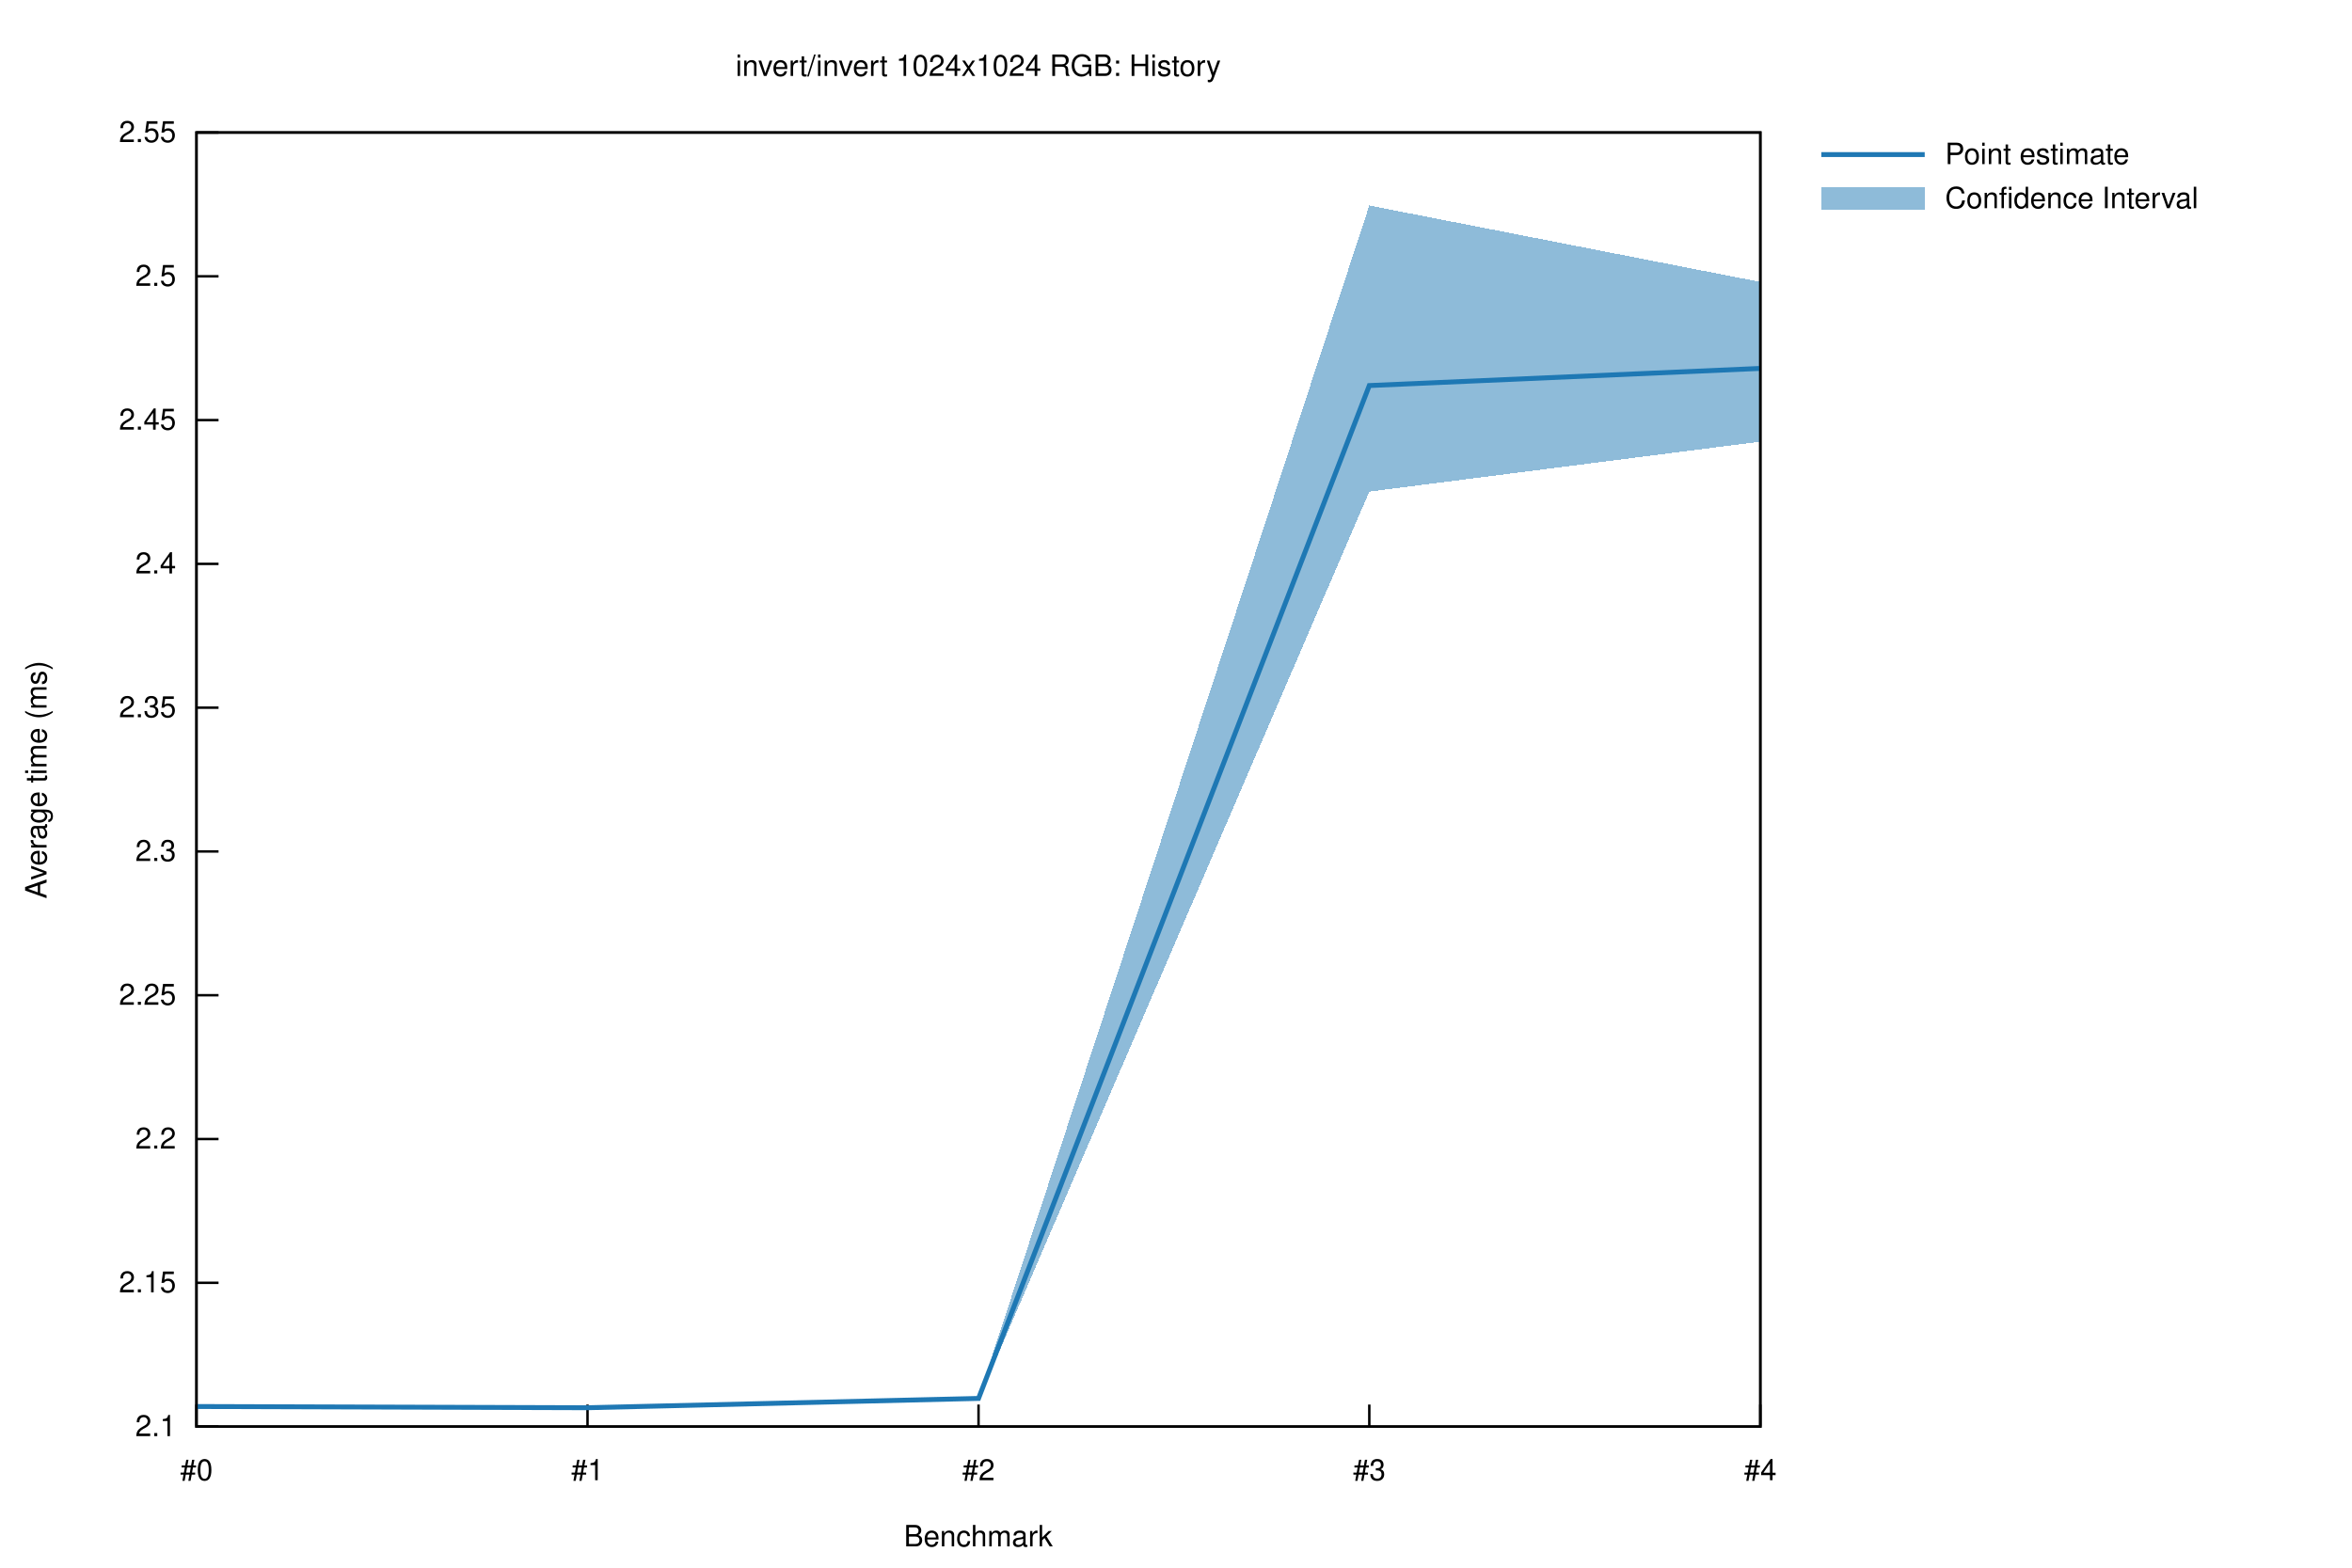
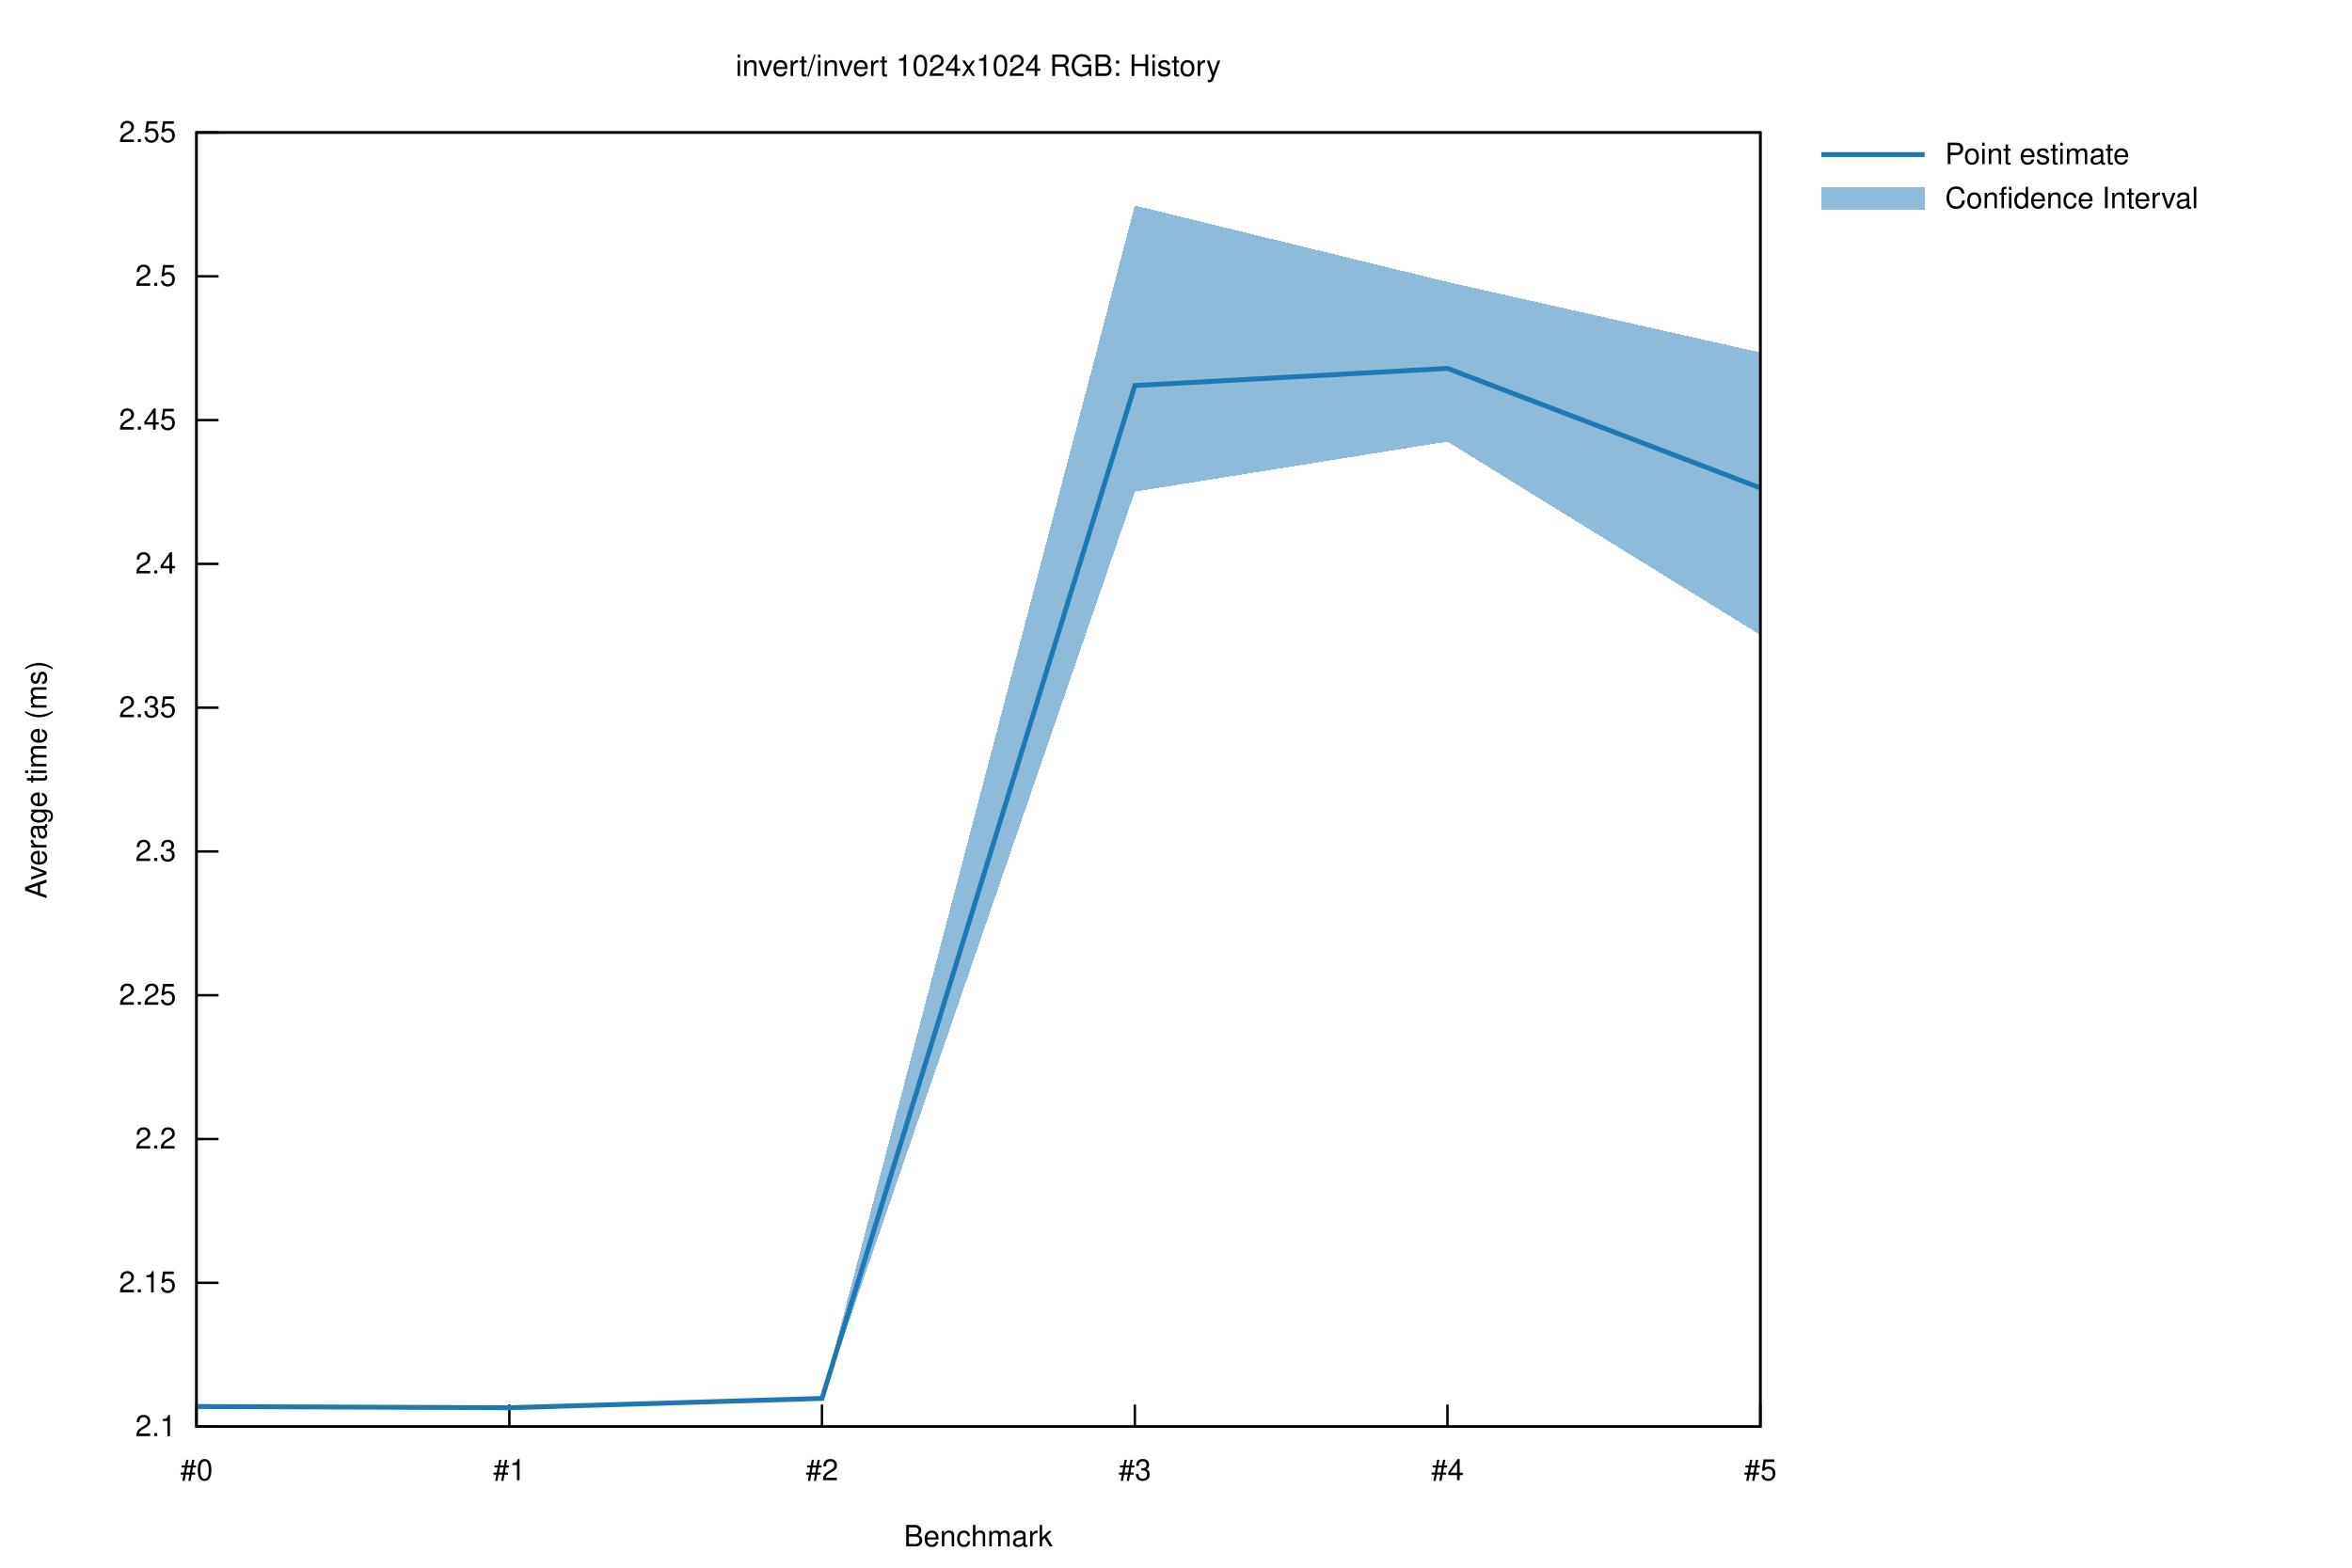
<svg xmlns="http://www.w3.org/2000/svg" xmlns:xlink="http://www.w3.org/1999/xlink" viewBox="0 0 960 640">
  <g id="gnuplot_canvas">
    <rect x="0" y="0" width="960" height="640" fill="none" />
    <defs>
      <circle id="gpDot" r="0.5" stroke-width="0.5" stroke="currentColor" />
      <path id="gpPt0" stroke-width="0.222" stroke="currentColor" d="M-1,0 h2 M0,-1 v2" />
      <path id="gpPt1" stroke-width="0.222" stroke="currentColor" d="M-1,-1 L1,1 M1,-1 L-1,1" />
      <path id="gpPt2" stroke-width="0.222" stroke="currentColor" d="M-1,0 L1,0 M0,-1 L0,1 M-1,-1 L1,1 M-1,1 L1,-1" />
      <rect id="gpPt3" stroke-width="0.222" stroke="currentColor" x="-1" y="-1" width="2" height="2" />
      <rect id="gpPt4" stroke-width="0.222" stroke="currentColor" fill="currentColor" x="-1" y="-1" width="2" height="2" />
      <circle id="gpPt5" stroke-width="0.222" stroke="currentColor" cx="0" cy="0" r="1" />
      <use xlink:href="#gpPt5" id="gpPt6" fill="currentColor" stroke="none" />
      <path id="gpPt7" stroke-width="0.222" stroke="currentColor" d="M0,-1.33 L-1.33,0.67 L1.33,0.67 z" />
      <use xlink:href="#gpPt7" id="gpPt8" fill="currentColor" stroke="none" />
      <use xlink:href="#gpPt7" id="gpPt9" stroke="currentColor" transform="rotate(180)" />
      <use xlink:href="#gpPt9" id="gpPt10" fill="currentColor" stroke="none" />
      <use xlink:href="#gpPt3" id="gpPt11" stroke="currentColor" transform="rotate(45)" />
      <use xlink:href="#gpPt11" id="gpPt12" fill="currentColor" stroke="none" />
      <path id="gpPt13" stroke-width="0.222" stroke="currentColor" d="M0,1.330 L1.265,0.411 L0.782,-1.067 L-0.782,-1.076 L-1.265,0.411 z" />
      <use xlink:href="#gpPt13" id="gpPt14" fill="currentColor" stroke="none" />
      <filter id="textbox" filterUnits="objectBoundingBox" x="0" y="0" height="1" width="1">
        <feFlood flood-color="white" flood-opacity="1" result="bgnd" />
        <feComposite in="SourceGraphic" in2="bgnd" operator="atop" />
      </filter>
      <filter id="greybox" filterUnits="objectBoundingBox" x="0" y="0" height="1" width="1">
        <feFlood flood-color="lightgrey" flood-opacity="1" result="grey" />
        <feComposite in="SourceGraphic" in2="grey" operator="atop" />
      </filter>
    </defs>
    <g fill="none" color="white" stroke="currentColor" stroke-width="1.00" stroke-linecap="butt" stroke-linejoin="miter">
</g>
    <g fill="none" color="black" stroke="currentColor" stroke-width="1.00" stroke-linecap="butt" stroke-linejoin="miter">
      <path stroke="black" d="M80.2,582.4 L89.2,582.4  " />
      <g transform="translate(71.9,586.3)" stroke="none" fill="black" font-family="Helvetica" font-size="12.00" text-anchor="end">
        <text>
          <tspan font-family="Helvetica"> 2.1</tspan>
        </text>
      </g>
    </g>
    <g fill="none" color="black" stroke="currentColor" stroke-width="1.00" stroke-linecap="butt" stroke-linejoin="miter">
      <path stroke="black" d="M80.2,523.7 L89.2,523.7  " />
      <g transform="translate(71.9,527.6)" stroke="none" fill="black" font-family="Helvetica" font-size="12.00" text-anchor="end">
        <text>
          <tspan font-family="Helvetica"> 2.15</tspan>
        </text>
      </g>
    </g>
    <g fill="none" color="black" stroke="currentColor" stroke-width="1.00" stroke-linecap="butt" stroke-linejoin="miter">
      <path stroke="black" d="M80.2,465.0 L89.2,465.0  " />
      <g transform="translate(71.9,468.9)" stroke="none" fill="black" font-family="Helvetica" font-size="12.00" text-anchor="end">
        <text>
          <tspan font-family="Helvetica"> 2.2</tspan>
        </text>
      </g>
    </g>
    <g fill="none" color="black" stroke="currentColor" stroke-width="1.00" stroke-linecap="butt" stroke-linejoin="miter">
      <path stroke="black" d="M80.2,406.3 L89.2,406.3  " />
      <g transform="translate(71.9,410.2)" stroke="none" fill="black" font-family="Helvetica" font-size="12.00" text-anchor="end">
        <text>
          <tspan font-family="Helvetica"> 2.25</tspan>
        </text>
      </g>
    </g>
    <g fill="none" color="black" stroke="currentColor" stroke-width="1.00" stroke-linecap="butt" stroke-linejoin="miter">
      <path stroke="black" d="M80.2,347.6 L89.2,347.6  " />
      <g transform="translate(71.9,351.5)" stroke="none" fill="black" font-family="Helvetica" font-size="12.00" text-anchor="end">
        <text>
          <tspan font-family="Helvetica"> 2.3</tspan>
        </text>
      </g>
    </g>
    <g fill="none" color="black" stroke="currentColor" stroke-width="1.00" stroke-linecap="butt" stroke-linejoin="miter">
      <path stroke="black" d="M80.2,288.9 L89.2,288.9  " />
      <g transform="translate(71.9,292.8)" stroke="none" fill="black" font-family="Helvetica" font-size="12.00" text-anchor="end">
        <text>
          <tspan font-family="Helvetica"> 2.35</tspan>
        </text>
      </g>
    </g>
    <g fill="none" color="black" stroke="currentColor" stroke-width="1.00" stroke-linecap="butt" stroke-linejoin="miter">
      <path stroke="black" d="M80.2,230.2 L89.2,230.2  " />
      <g transform="translate(71.9,234.1)" stroke="none" fill="black" font-family="Helvetica" font-size="12.00" text-anchor="end">
        <text>
          <tspan font-family="Helvetica"> 2.4</tspan>
        </text>
      </g>
    </g>
    <g fill="none" color="black" stroke="currentColor" stroke-width="1.00" stroke-linecap="butt" stroke-linejoin="miter">
      <path stroke="black" d="M80.2,171.5 L89.2,171.5  " />
      <g transform="translate(71.9,175.4)" stroke="none" fill="black" font-family="Helvetica" font-size="12.00" text-anchor="end">
        <text>
          <tspan font-family="Helvetica"> 2.45</tspan>
        </text>
      </g>
    </g>
    <g fill="none" color="black" stroke="currentColor" stroke-width="1.00" stroke-linecap="butt" stroke-linejoin="miter">
      <path stroke="black" d="M80.2,112.8 L89.2,112.8  " />
      <g transform="translate(71.9,116.7)" stroke="none" fill="black" font-family="Helvetica" font-size="12.00" text-anchor="end">
        <text>
          <tspan font-family="Helvetica"> 2.5</tspan>
        </text>
      </g>
    </g>
    <g fill="none" color="black" stroke="currentColor" stroke-width="1.00" stroke-linecap="butt" stroke-linejoin="miter">
      <path stroke="black" d="M80.2,54.1 L89.2,54.1  " />
      <g transform="translate(71.9,58.0)" stroke="none" fill="black" font-family="Helvetica" font-size="12.00" text-anchor="end">
        <text>
          <tspan font-family="Helvetica"> 2.55</tspan>
        </text>
      </g>
    </g>
    <g fill="none" color="black" stroke="currentColor" stroke-width="1.00" stroke-linecap="butt" stroke-linejoin="miter">
      <path stroke="black" d="M80.2,582.4 L80.2,573.4  " />
      <g transform="translate(80.2,604.3)" stroke="none" fill="black" font-family="Helvetica" font-size="12.00" text-anchor="middle">
        <text>
          <tspan font-family="Helvetica">#0</tspan>
        </text>
      </g>
    </g>
    <g fill="none" color="black" stroke="currentColor" stroke-width="1.00" stroke-linecap="butt" stroke-linejoin="miter">
-       <path stroke="black" d="M239.8,582.4 L239.8,573.4  " />
-       <g transform="translate(239.8,604.3)" stroke="none" fill="black" font-family="Helvetica" font-size="12.00" text-anchor="middle">
+       <path stroke="black" d="M207.9,582.4 L207.9,573.4  " />
+       <g transform="translate(207.9,604.3)" stroke="none" fill="black" font-family="Helvetica" font-size="12.00" text-anchor="middle">
        <text>
          <tspan font-family="Helvetica">#1</tspan>
        </text>
      </g>
    </g>
    <g fill="none" color="black" stroke="currentColor" stroke-width="1.00" stroke-linecap="butt" stroke-linejoin="miter">
-       <path stroke="black" d="M399.4,582.4 L399.4,573.4  " />
-       <g transform="translate(399.4,604.3)" stroke="none" fill="black" font-family="Helvetica" font-size="12.00" text-anchor="middle">
+       <path stroke="black" d="M335.5,582.4 L335.5,573.4  " />
+       <g transform="translate(335.5,604.3)" stroke="none" fill="black" font-family="Helvetica" font-size="12.00" text-anchor="middle">
        <text>
          <tspan font-family="Helvetica">#2</tspan>
        </text>
      </g>
    </g>
    <g fill="none" color="black" stroke="currentColor" stroke-width="1.00" stroke-linecap="butt" stroke-linejoin="miter">
-       <path stroke="black" d="M558.9,582.4 L558.9,573.4  " />
-       <g transform="translate(558.9,604.3)" stroke="none" fill="black" font-family="Helvetica" font-size="12.00" text-anchor="middle">
+       <path stroke="black" d="M463.2,582.4 L463.2,573.4  " />
+       <g transform="translate(463.2,604.3)" stroke="none" fill="black" font-family="Helvetica" font-size="12.00" text-anchor="middle">
        <text>
          <tspan font-family="Helvetica">#3</tspan>
+         </text>
+       </g>
+     </g>
+     <g fill="none" color="black" stroke="currentColor" stroke-width="1.00" stroke-linecap="butt" stroke-linejoin="miter">
+       <path stroke="black" d="M590.8,582.4 L590.8,573.4  " />
+       <g transform="translate(590.8,604.3)" stroke="none" fill="black" font-family="Helvetica" font-size="12.00" text-anchor="middle">
+         <text>
+           <tspan font-family="Helvetica">#4</tspan>
        </text>
      </g>
    </g>
    <g fill="none" color="black" stroke="currentColor" stroke-width="1.00" stroke-linecap="butt" stroke-linejoin="miter">
      <path stroke="black" d="M718.5,582.4 L718.5,573.4  " />
      <g transform="translate(718.5,604.3)" stroke="none" fill="black" font-family="Helvetica" font-size="12.00" text-anchor="middle">
        <text>
-           <tspan font-family="Helvetica">#4</tspan>
+           <tspan font-family="Helvetica">#5</tspan>
        </text>
      </g>
    </g>
    <g fill="none" color="black" stroke="currentColor" stroke-width="1.00" stroke-linecap="butt" stroke-linejoin="miter">
</g>
    <g fill="none" color="black" stroke="currentColor" stroke-width="1.00" stroke-linecap="butt" stroke-linejoin="miter">
      <path stroke="black" d="M80.2,54.1 L80.2,582.4 L718.5,582.4 L718.5,54.1 L80.2,54.1 Z  " />
    </g>
    <g fill="none" color="black" stroke="currentColor" stroke-width="1.00" stroke-linecap="butt" stroke-linejoin="miter">
      <g transform="translate(19.0,318.3) rotate(270)" stroke="none" fill="black" font-family="Helvetica" font-size="12.00" text-anchor="middle">
        <text>
          <tspan font-family="Helvetica">Average time (ms)</tspan>
        </text>
      </g>
    </g>
    <g fill="none" color="black" stroke="currentColor" stroke-width="1.00" stroke-linecap="butt" stroke-linejoin="miter">
      <g transform="translate(399.3,631.3)" stroke="none" fill="black" font-family="Helvetica" font-size="12.00" text-anchor="middle">
        <text>
          <tspan font-family="Helvetica">Benchmark</tspan>
        </text>
      </g>
    </g>
    <g fill="none" color="black" stroke="currentColor" stroke-width="1.00" stroke-linecap="butt" stroke-linejoin="miter">
      <g transform="translate(399.3,31.0)" stroke="none" fill="black" font-family="Helvetica" font-size="12.00" text-anchor="middle">
        <text>
          <tspan font-family="Helvetica">invert/invert 1024x1024 RGB: History</tspan>
        </text>
      </g>
    </g>
    <g fill="none" color="black" stroke="currentColor" stroke-width="1.00" stroke-linecap="butt" stroke-linejoin="miter">
</g>
    <g id="gnuplot_plot_1">
      <g fill="none" color="white" stroke="currentColor" stroke-width="2.00" stroke-linecap="butt" stroke-linejoin="miter">
</g>
      <g fill="none" color="black" stroke="currentColor" stroke-width="2.00" stroke-linecap="butt" stroke-linejoin="miter">
        <g transform="translate(793.9,67.0)" stroke="none" fill="black" font-family="Helvetica" font-size="12.00" text-anchor="start">
          <text>
            <tspan font-family="Helvetica">Point estimate</tspan>
          </text>
        </g>
      </g>
      <g fill="none" color="black" stroke="currentColor" stroke-width="2.00" stroke-linecap="butt" stroke-linejoin="miter">
-         <path stroke="rgb( 31, 120, 180)" d="M743.4,63.1 L785.6,63.1 M80.2,574.2 L239.8,574.7 L399.4,570.9 L558.9,157.4 L718.5,150.4  " />
+         <path stroke="rgb( 31, 120, 180)" d="M743.4,63.1 L785.6,63.1 M80.2,574.2 L207.9,574.7 L335.5,570.9 L463.2,157.4 L590.8,150.4 L718.5,199.2    " />
      </g>
    </g>
    <g id="gnuplot_plot_2">
      <g fill="none" color="white" stroke="rgb( 31, 120, 180)" stroke-width="1.00" stroke-linecap="butt" stroke-linejoin="miter">
</g>
      <g fill="none" color="black" stroke="currentColor" stroke-width="1.00" stroke-linecap="butt" stroke-linejoin="miter">
        <g transform="translate(793.9,85.0)" stroke="none" fill="black" font-family="Helvetica" font-size="12.00" text-anchor="start">
          <text>
            <tspan font-family="Helvetica">Confidence Interval</tspan>
          </text>
        </g>
      </g>
      <g fill="none" color="black" stroke="currentColor" stroke-width="1.00" stroke-linecap="butt" stroke-linejoin="miter">
        <g stroke="none" shape-rendering="crispEdges">
          <polygon fill="rgb( 31, 120, 180)" fill-opacity="0.5" points="743.4,85.6 785.6,85.6 785.6,76.6 743.4,76.6 " />
-           <polygon fill="rgb( 31, 120, 180)" fill-opacity="0.5" points="80.2,573.8 239.8,574.6 399.4,570.4 558.9,83.9 718.5,115.1 718.5,180.3 558.9,200.7 399.4,571.4 239.8,574.8 80.2,574.4 " />
+           <polygon fill="rgb( 31, 120, 180)" fill-opacity="0.5" points="80.2,573.8 207.9,574.6 335.5,570.4 463.2,83.9 590.8,115.1 718.5,143.9 718.5,259.2 590.8,180.3 463.2,200.7 335.5,571.4 207.9,574.8 80.2,574.4 " />
        </g>
      </g>
    </g>
    <g fill="none" color="white" stroke="rgb( 31, 120, 180)" stroke-width="2.00" stroke-linecap="butt" stroke-linejoin="miter">
</g>
    <g fill="none" color="black" stroke="currentColor" stroke-width="2.00" stroke-linecap="butt" stroke-linejoin="miter">
</g>
    <g fill="none" color="black" stroke="black" stroke-width="1.00" stroke-linecap="butt" stroke-linejoin="miter">
</g>
    <g fill="none" color="black" stroke="currentColor" stroke-width="1.00" stroke-linecap="butt" stroke-linejoin="miter">
      <path stroke="black" d="M80.2,54.1 L80.2,582.4 L718.5,582.4 L718.5,54.1 L80.2,54.1 Z  " />
    </g>
    <g fill="none" color="black" stroke="currentColor" stroke-width="1.00" stroke-linecap="butt" stroke-linejoin="miter">
</g>
  </g>
</svg>
